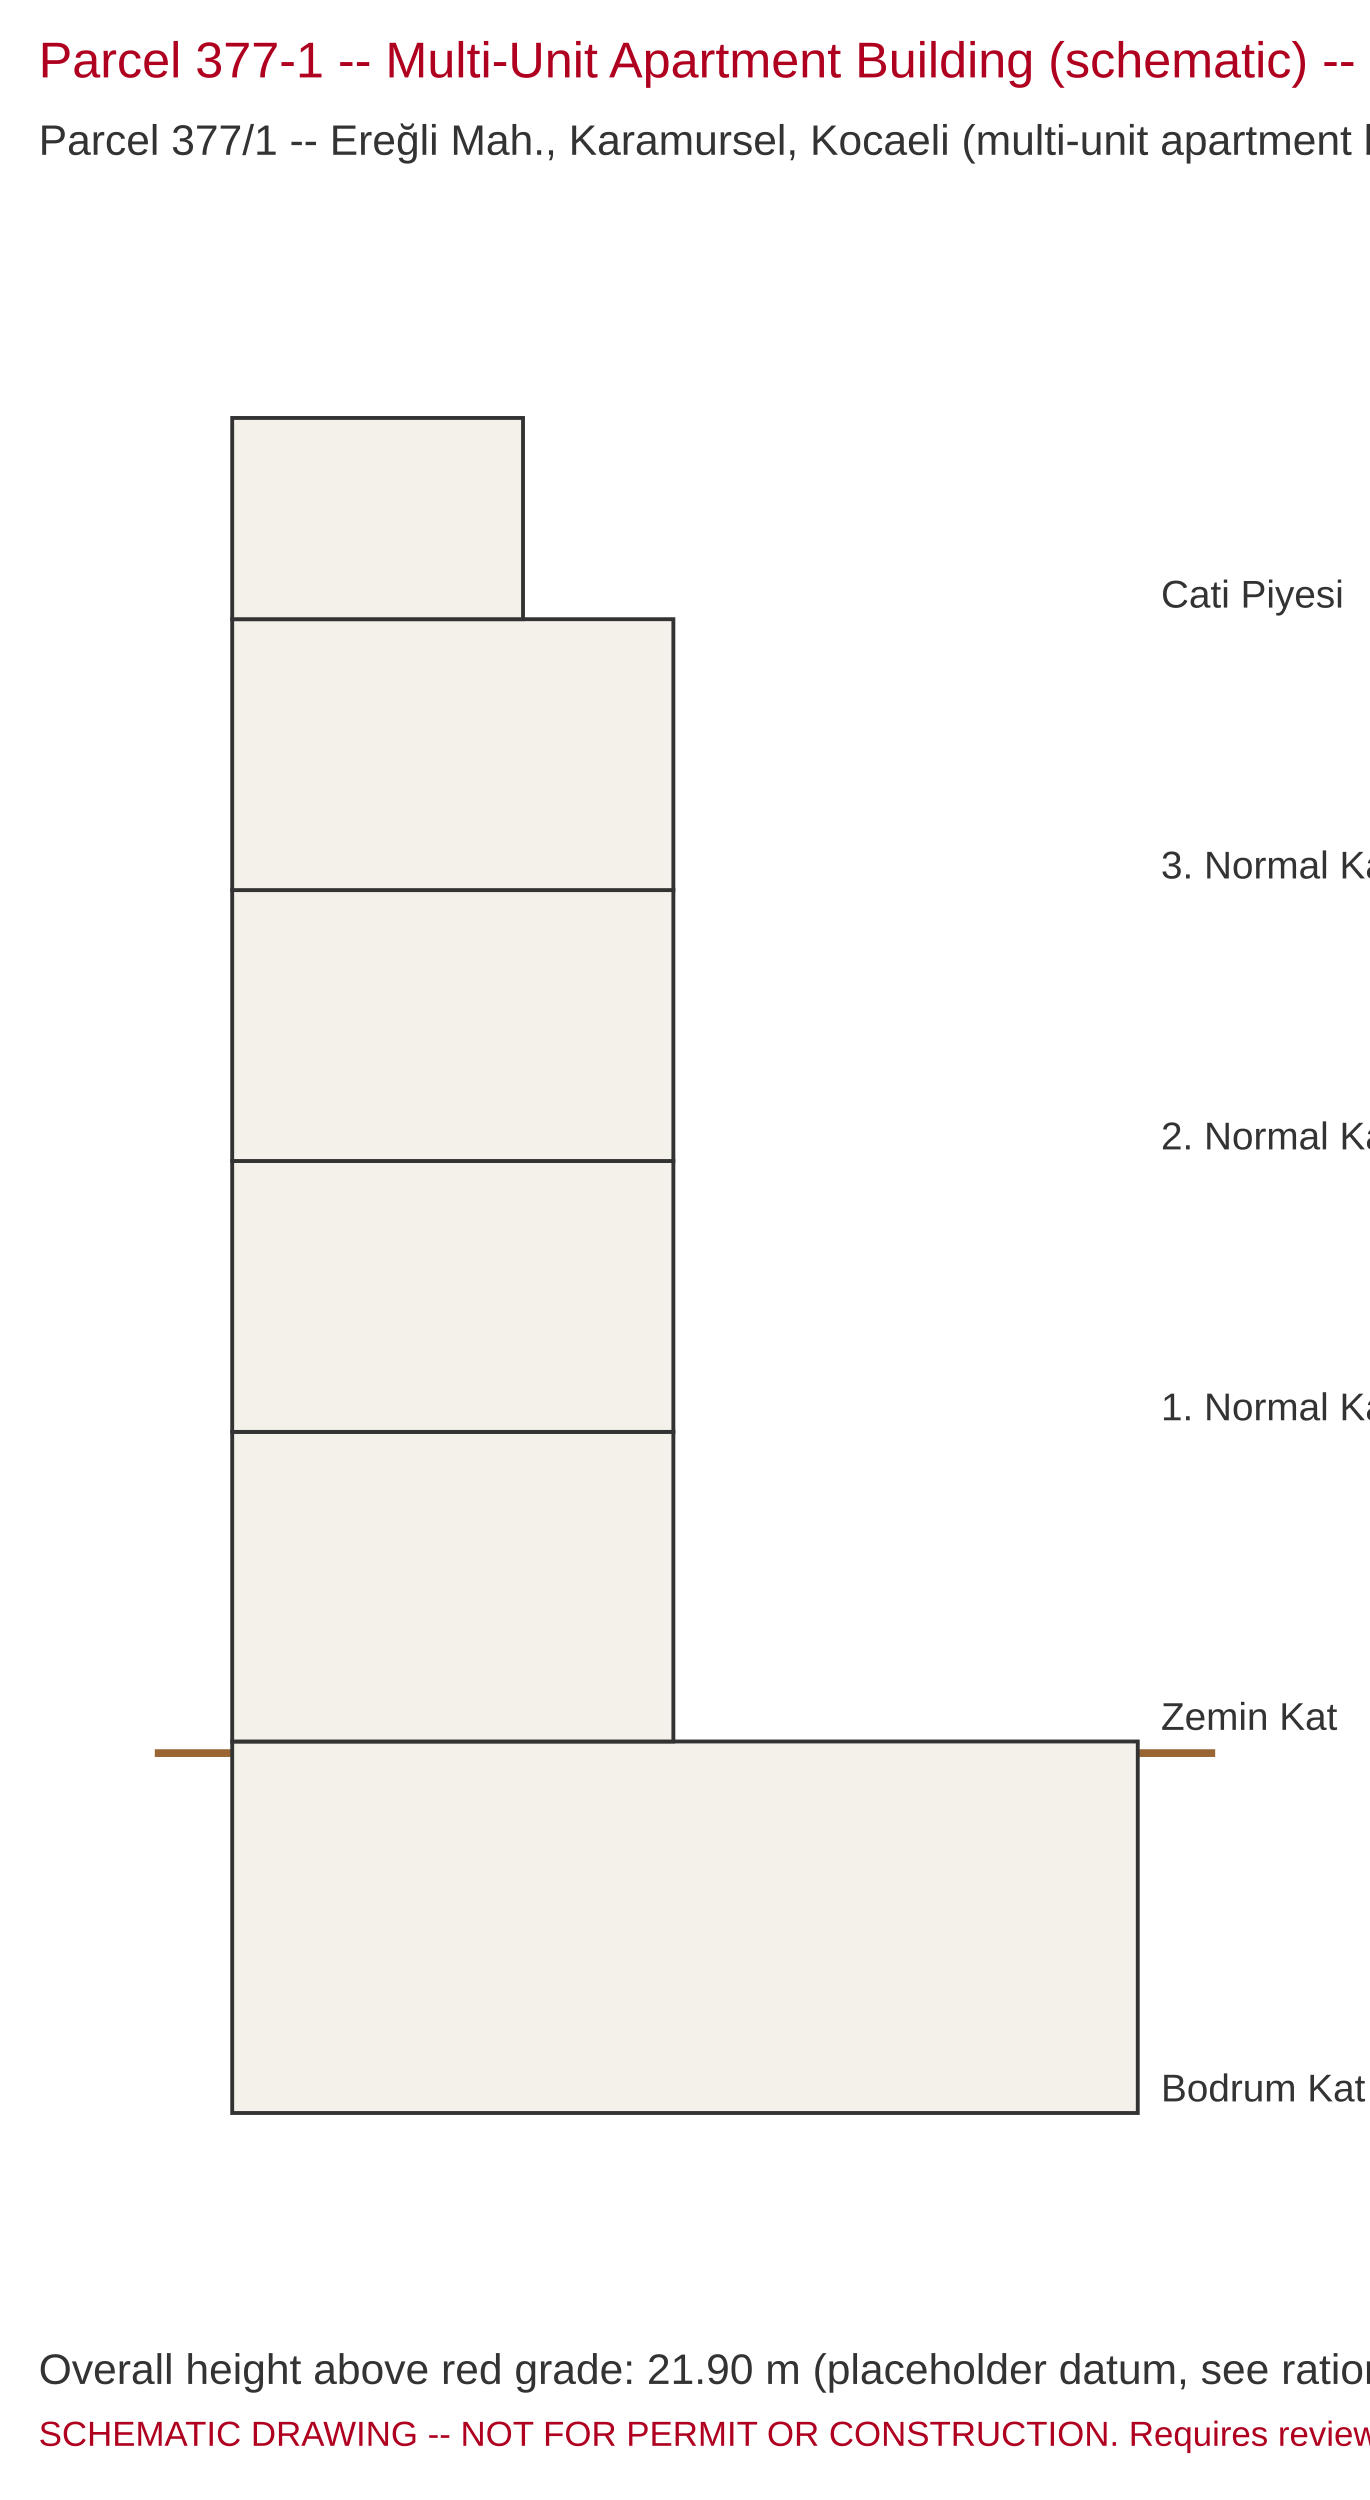
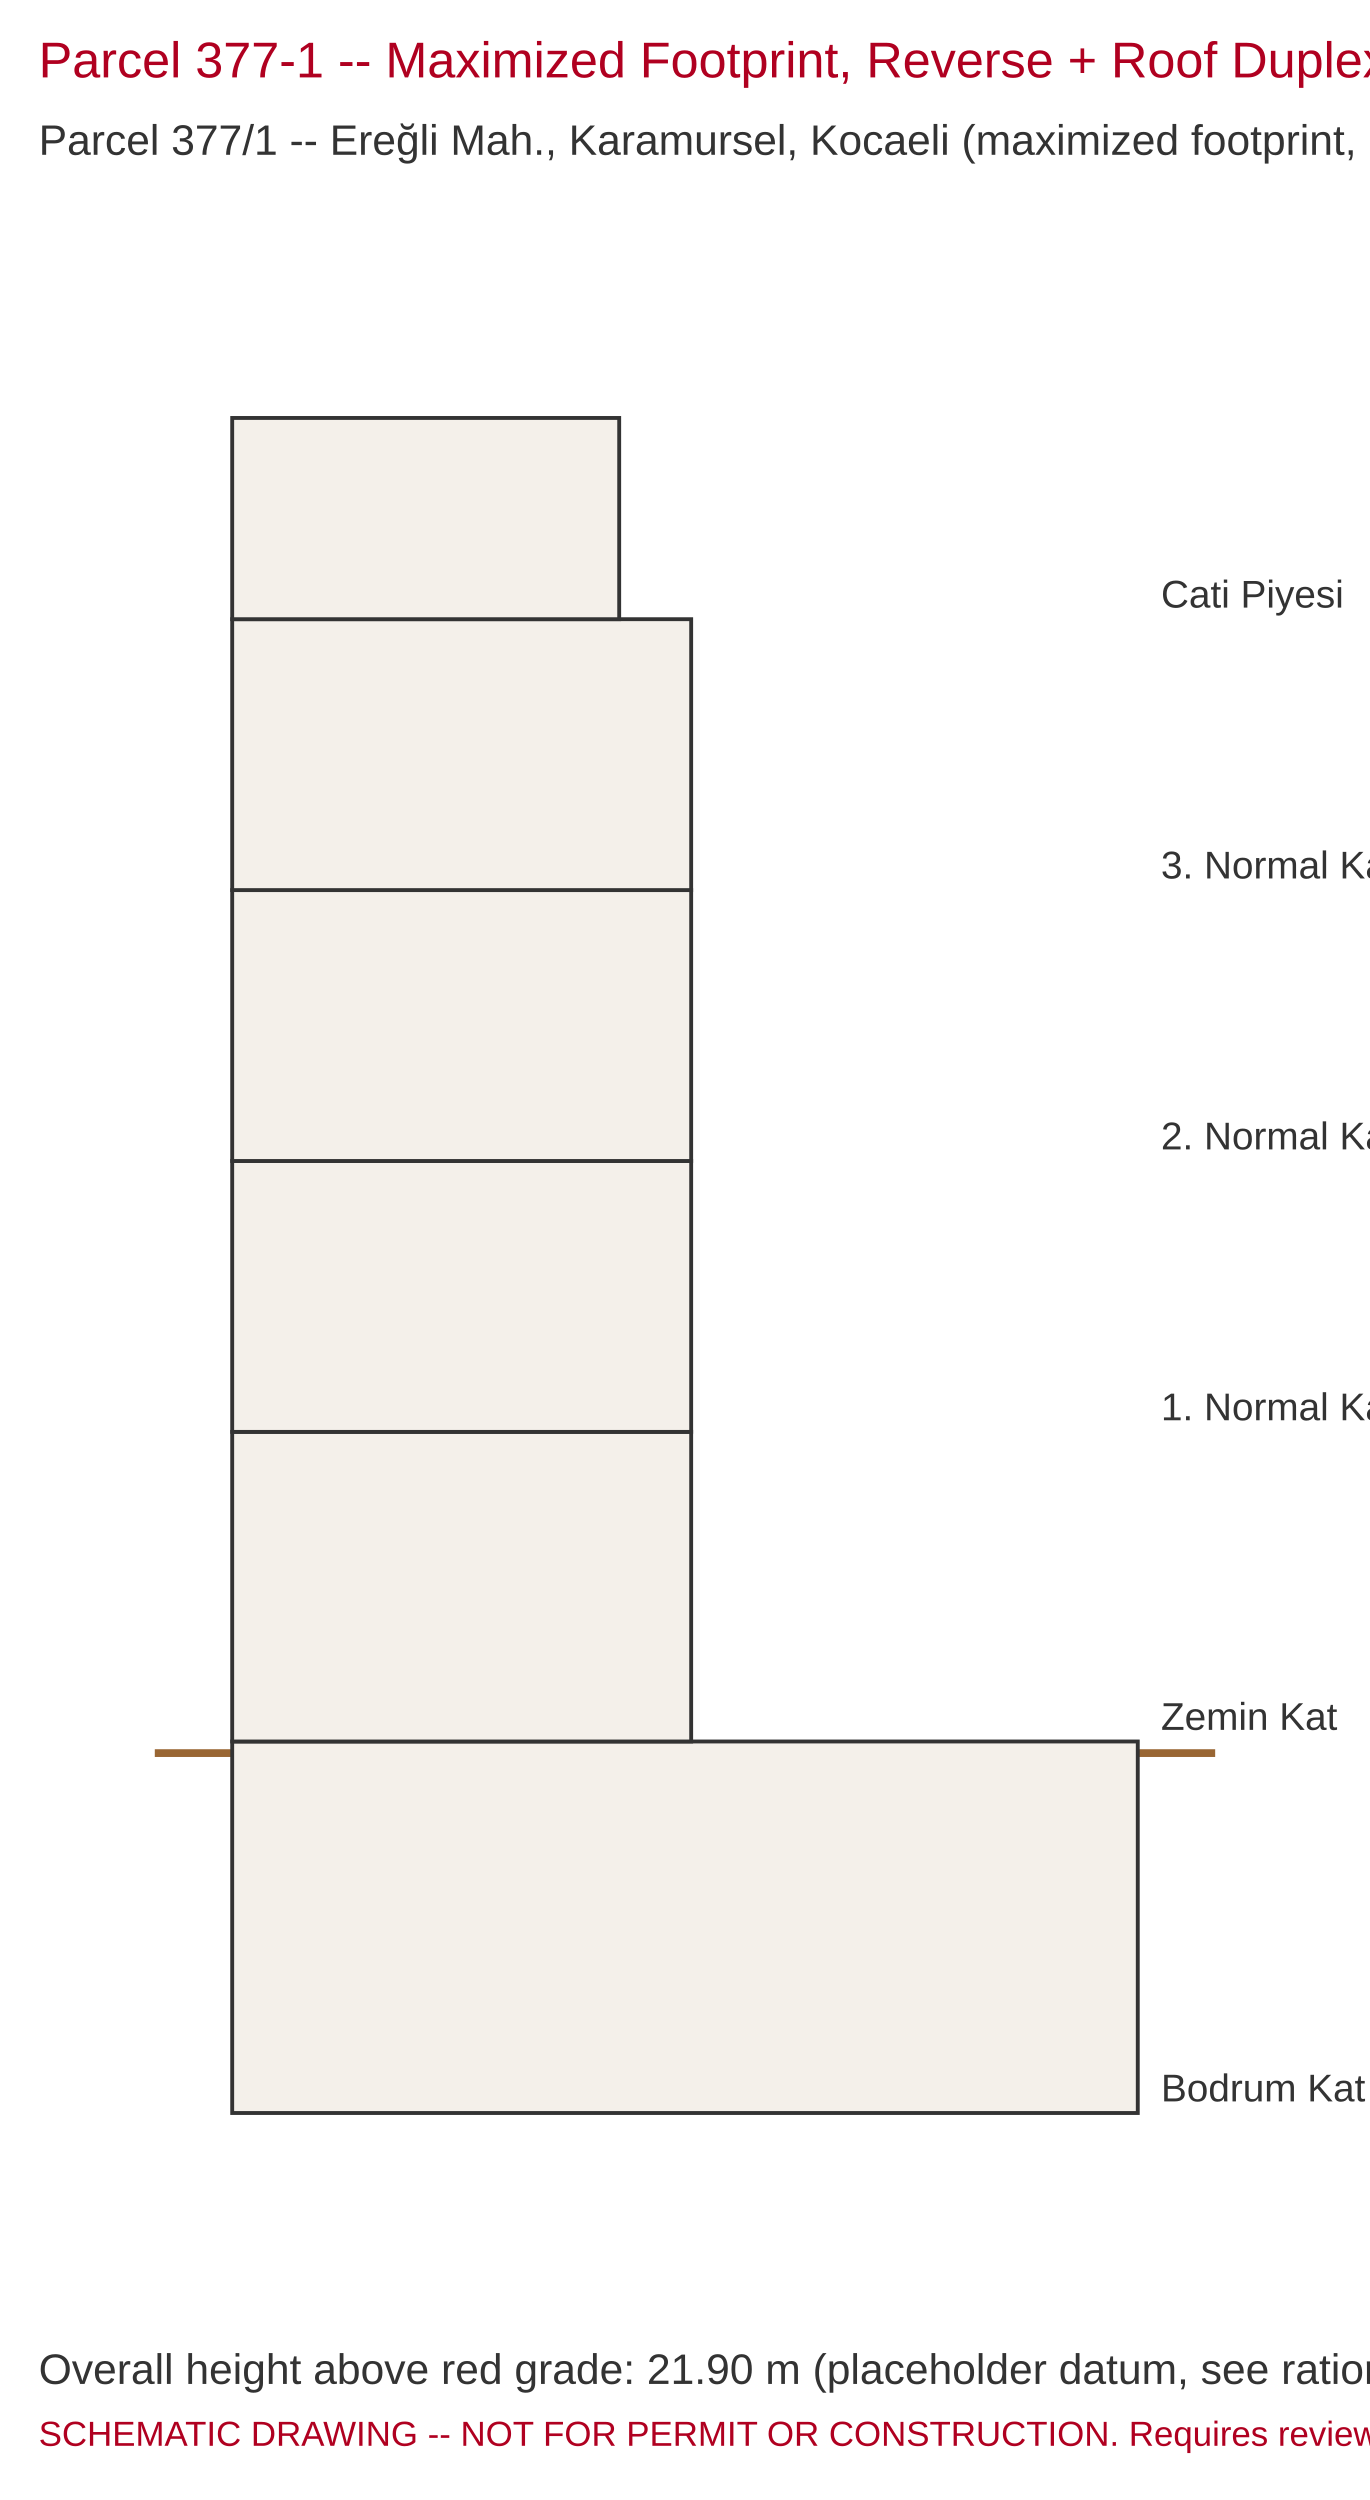
<svg xmlns="http://www.w3.org/2000/svg" baseProfile="full" height="646.0px" version="1.1" viewBox="0 0 354.0 646.0" width="354.0px">
  <defs />
  <rect fill="white" height="646.0" width="354.0" x="0" y="0" />
-   <text fill="#b00020" font-family="Arial" font-size="13px" x="10" y="20">Parcel 377-1 -- Multi-Unit Apartment Building (schematic) -- RIGHT ELEVATION -- SCHEMATIC, requires licensed-architect review before permitting or construction</text>
+   <text fill="#b00020" font-family="Arial" font-size="13px" x="10" y="20">Parcel 377-1 -- Maximized Footprint, Reverse + Roof Duplex (schematic) -- RIGHT ELEVATION -- SCHEMATIC, requires licensed-architect review before permitting or construction</text>
  <line stroke="#996633" stroke-width="2" x1="40.0" x2="314.0" y1="453.0" y2="453.0" />
  <rect fill="#f4f0ea" height="96.0" stroke="#333" stroke-width="1" width="234.0" x="60.0" y="450.0" />
  <text fill="#333" font-family="Arial" font-size="10px" x="300.0" y="543.0">Bodrum Kat</text>
-   <rect fill="#f4f0ea" height="80.0" stroke="#333" stroke-width="1" width="114.0" x="60.0" y="370.0" />
+   <rect fill="#f4f0ea" height="80.0" stroke="#333" stroke-width="1" width="118.6" x="60.0" y="370.0" />
  <text fill="#333" font-family="Arial" font-size="10px" x="300.0" y="447.0">Zemin Kat</text>
-   <rect fill="#f4f0ea" height="70.0" stroke="#333" stroke-width="1" width="114.0" x="60.0" y="300.0" />
+   <rect fill="#f4f0ea" height="70.0" stroke="#333" stroke-width="1" width="118.6" x="60.0" y="300.0" />
  <text fill="#333" font-family="Arial" font-size="10px" x="300.0" y="367.0">1. Normal Kat</text>
-   <rect fill="#f4f0ea" height="70.0" stroke="#333" stroke-width="1" width="114.0" x="60.0" y="230.0" />
+   <rect fill="#f4f0ea" height="70.0" stroke="#333" stroke-width="1" width="118.6" x="60.0" y="230.0" />
  <text fill="#333" font-family="Arial" font-size="10px" x="300.0" y="297.0">2. Normal Kat</text>
-   <rect fill="#f4f0ea" height="70.0" stroke="#333" stroke-width="1" width="114.0" x="60.0" y="160.0" />
+   <rect fill="#f4f0ea" height="70.0" stroke="#333" stroke-width="1" width="118.6" x="60.0" y="160.0" />
  <text fill="#333" font-family="Arial" font-size="10px" x="300.0" y="227.0">3. Normal Kat</text>
-   <rect fill="#f4f0ea" height="52.0" stroke="#333" stroke-width="1" width="75.147" x="60.0" y="108.0" />
+   <rect fill="#f4f0ea" height="52.0" stroke="#333" stroke-width="1" width="100.0" x="60.0" y="108.0" />
  <text fill="#333" font-family="Arial" font-size="10px" x="300.0" y="157.0">Cati Piyesi</text>
-   <text fill="#333" font-family="Arial" font-size="11px" x="10" y="40">Parcel 377/1 -- Ereğli Mah., Karamursel, Kocaeli (multi-unit apartment building) | Ada 377 / Parsel 1, Tapu Kutugu Eregli, Pafta G23D04D3D | A-304: Govde Gorunusu -- Sag | 2026-08-20</text>
+   <text fill="#333" font-family="Arial" font-size="11px" x="10" y="40">Parcel 377/1 -- Ereğli Mah., Karamursel, Kocaeli (maximized footprint, reverse + roof duplex) | Ada 377 / Parsel 1, Tapu Kutugu Eregli, Pafta G23D04D3D | A-304: Govde Gorunusu -- Sag | 2026-08-21</text>
  <text fill="#333" font-family="Arial" font-size="11px" x="10" y="616.0">Overall height above red grade: 21.90 m (placeholder datum, see rationale.md)</text>
  <text fill="#b00020" font-family="Arial" font-size="9px" x="10" y="632.0">SCHEMATIC DRAWING -- NOT FOR PERMIT OR CONSTRUCTION. Requires review, revision and stamp by a licensed architect before permitting or construction. Not a substitute for a structural/MEP engineer's calculations. No governmental review or approval implied or granted by this drawing.</text>
</svg>
